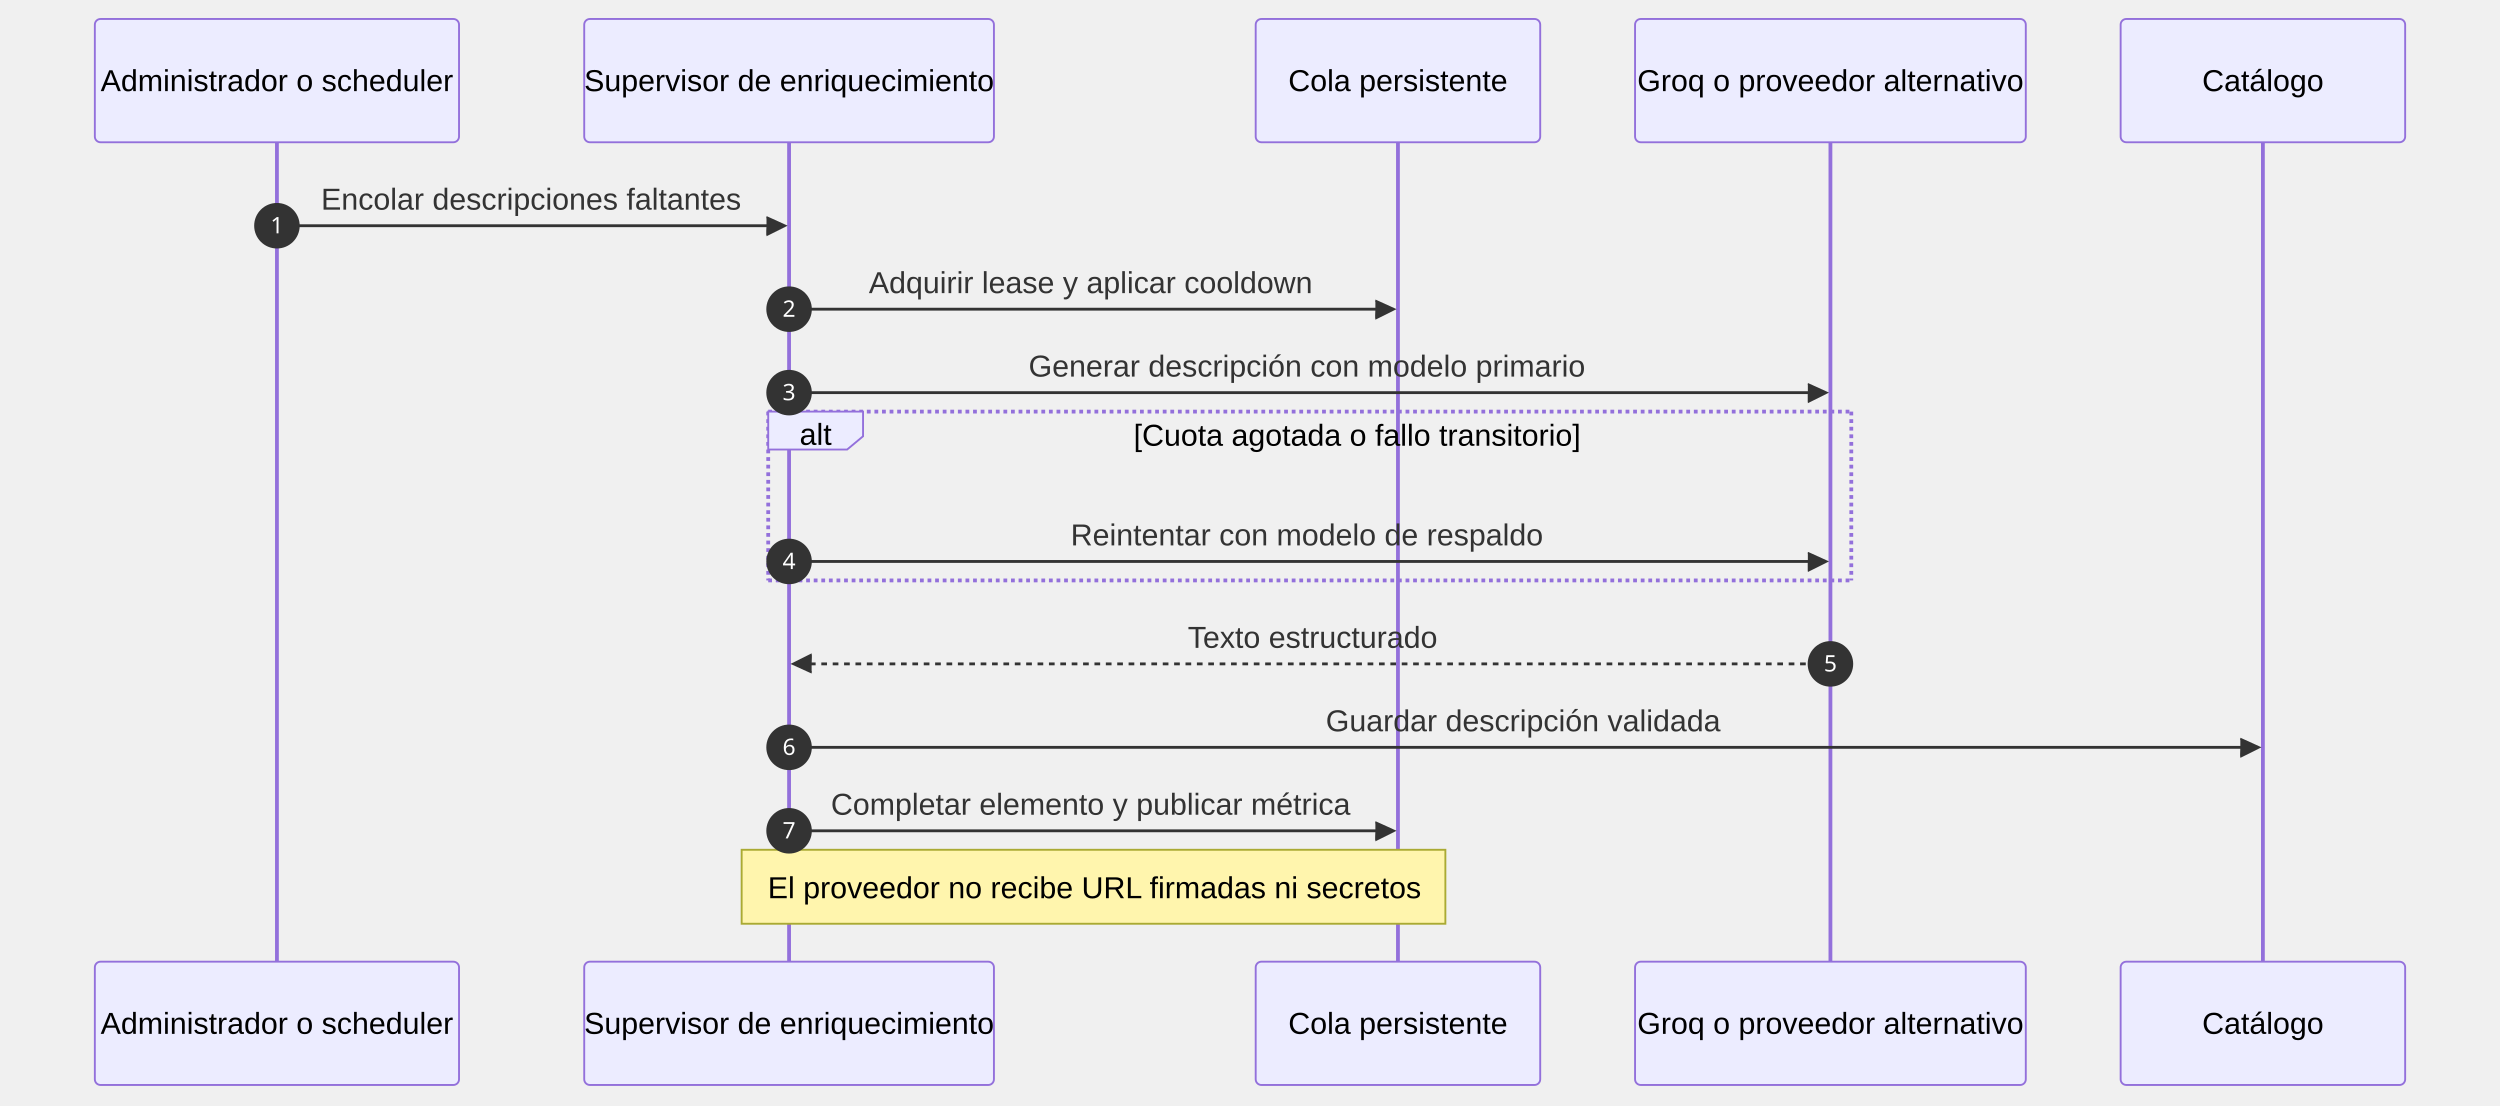
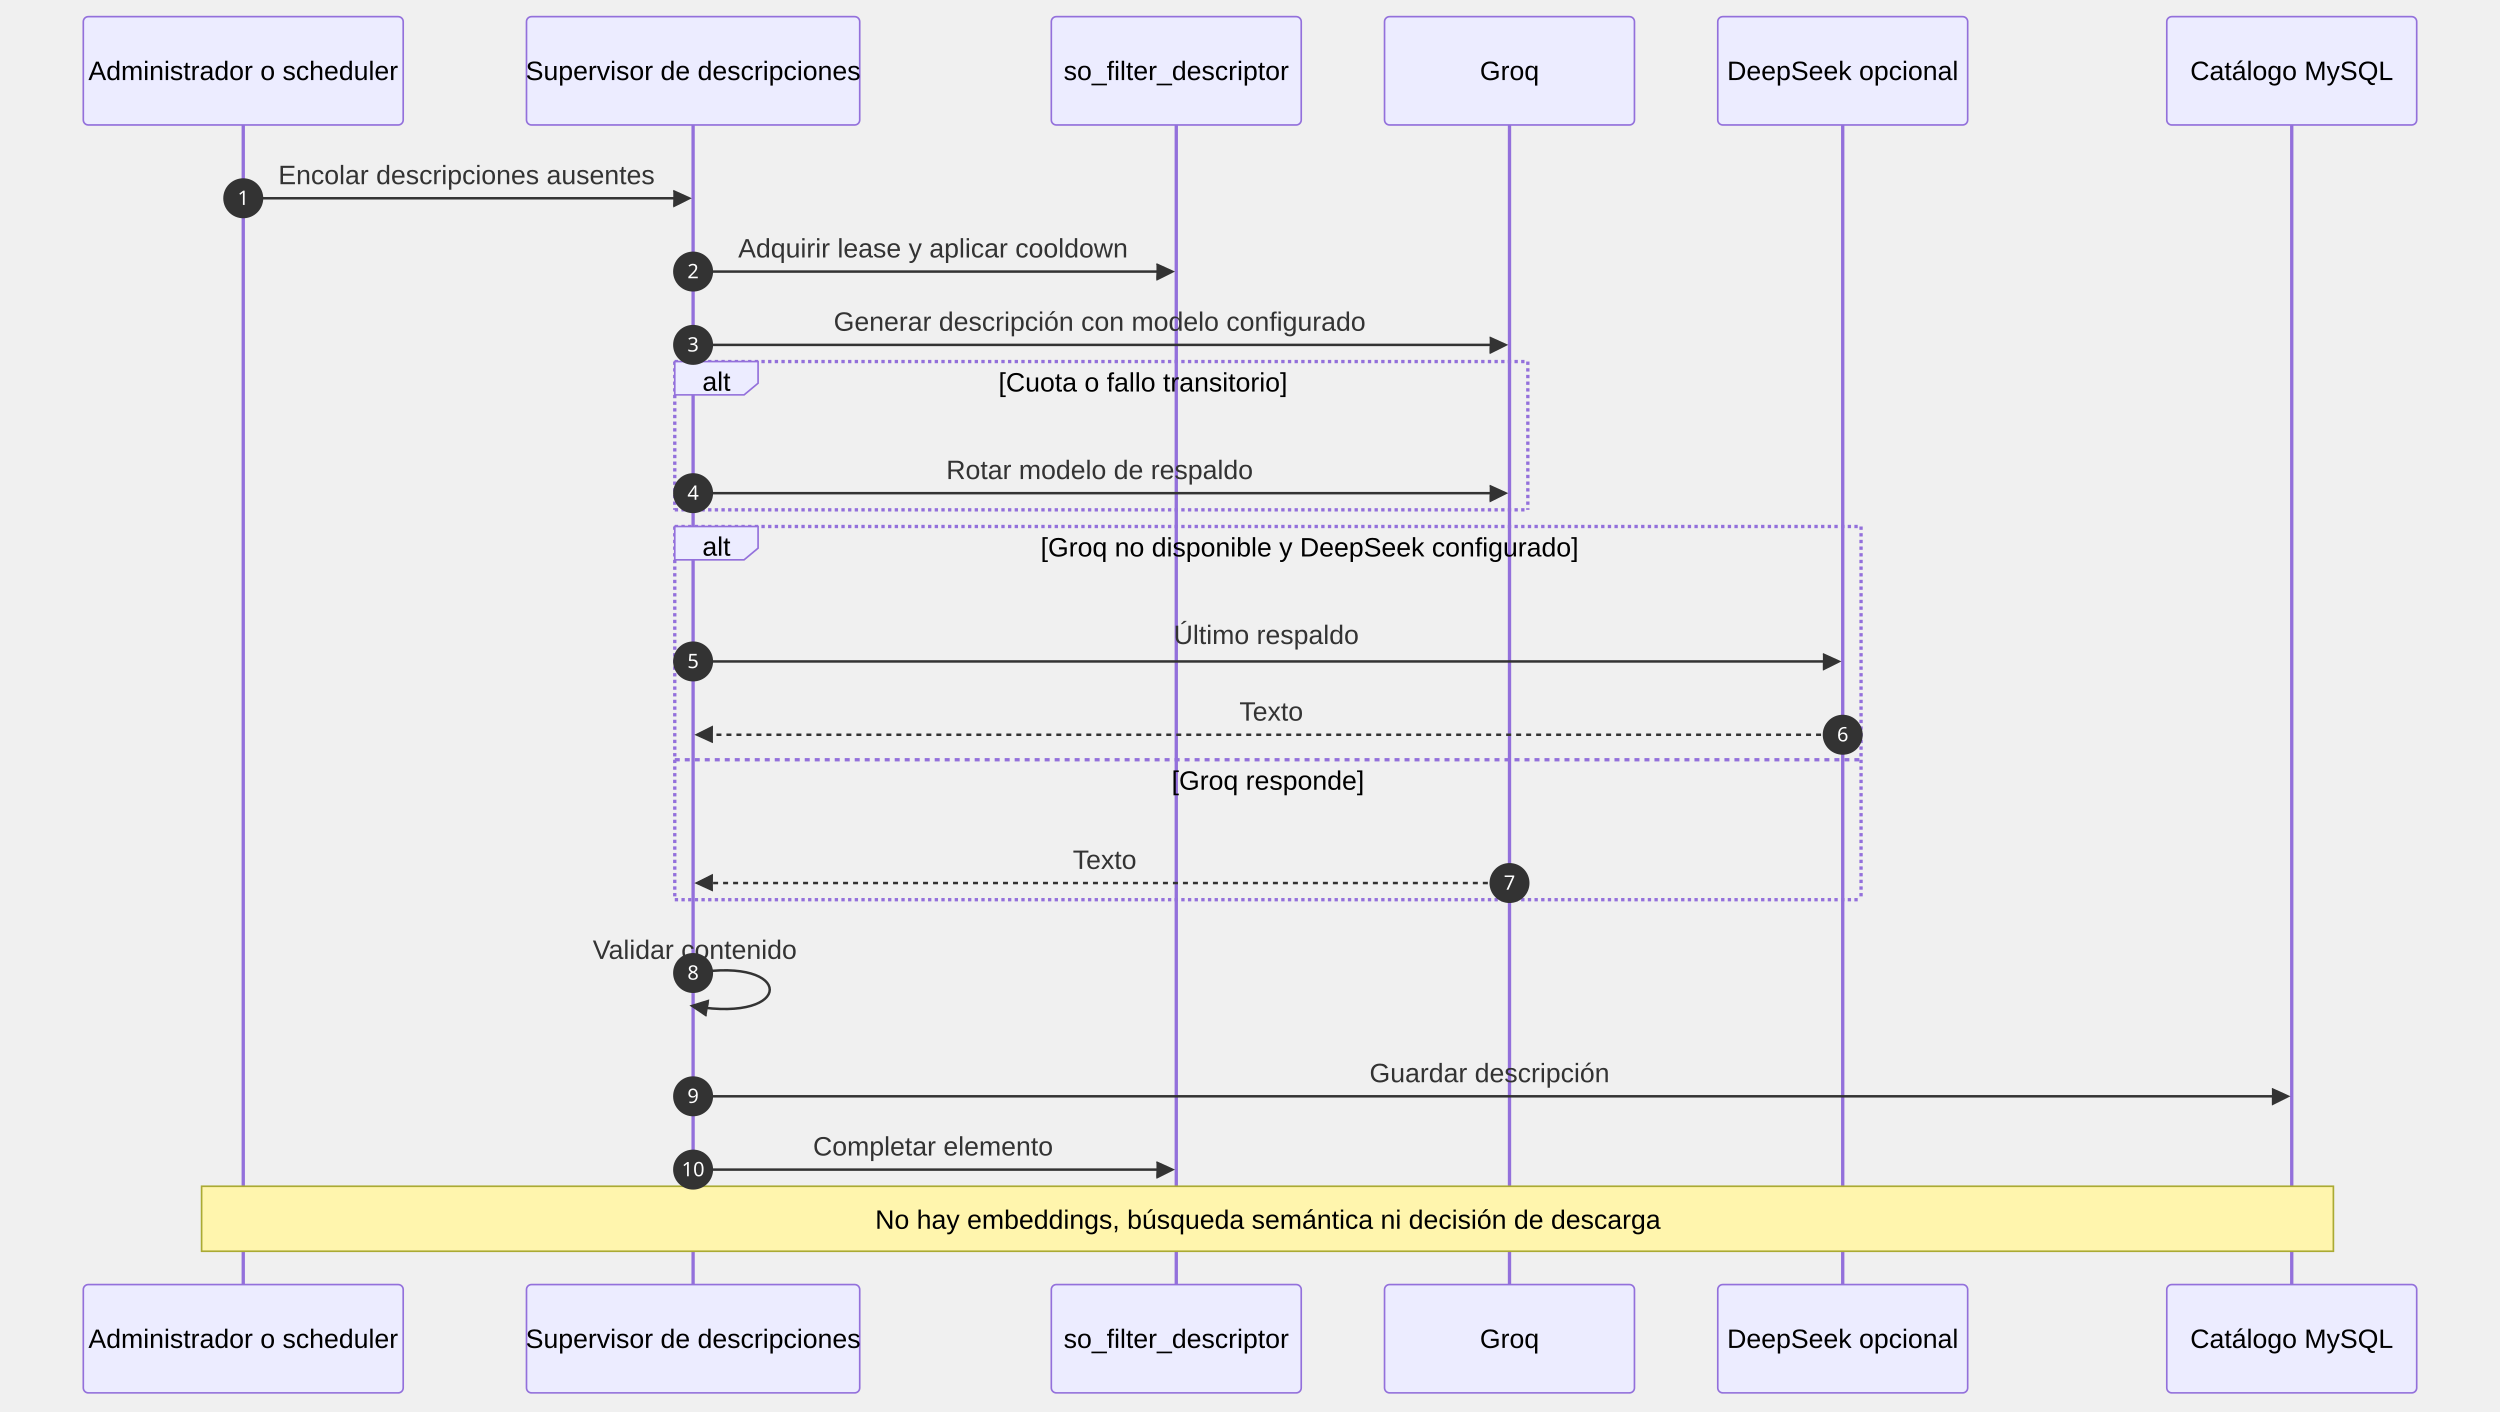
- <svg xmlns="http://www.w3.org/2000/svg" id="my-svg" width="100%" style="max-width: 1318px; background-color: transparent;" viewBox="-50 -10 1318 583" role="graphics-document document" aria-roledescription="sequence">
-   <g>
-     <rect x="1068" y="497" fill="#eaeaea" stroke="#666" width="150" height="65" name="C" rx="3" ry="3" class="actor actor-bottom" />
-     <text x="1143" y="529.5" dominant-baseline="central" alignment-baseline="central" class="actor actor-box" style="text-anchor: middle; font-size: 16px; font-weight: 400;">
-       <tspan x="1143" dy="0">Catálogo</tspan>
-     </text>
-   </g>
-   <g>
-     <rect x="812" y="497" fill="#eaeaea" stroke="#666" width="206" height="65" name="G" rx="3" ry="3" class="actor actor-bottom" />
-     <text x="915" y="529.5" dominant-baseline="central" alignment-baseline="central" class="actor actor-box" style="text-anchor: middle; font-size: 16px; font-weight: 400;">
-       <tspan x="915" dy="0">Groq o proveedor alternativo</tspan>
-     </text>
-   </g>
-   <g>
-     <rect x="612" y="497" fill="#eaeaea" stroke="#666" width="150" height="65" name="Q" rx="3" ry="3" class="actor actor-bottom" />
-     <text x="687" y="529.5" dominant-baseline="central" alignment-baseline="central" class="actor actor-box" style="text-anchor: middle; font-size: 16px; font-weight: 400;">
-       <tspan x="687" dy="0">Cola persistente</tspan>
-     </text>
-   </g>
-   <g>
-     <rect x="258" y="497" fill="#eaeaea" stroke="#666" width="216" height="65" name="S" rx="3" ry="3" class="actor actor-bottom" />
-     <text x="366" y="529.5" dominant-baseline="central" alignment-baseline="central" class="actor actor-box" style="text-anchor: middle; font-size: 16px; font-weight: 400;">
-       <tspan x="366" dy="0">Supervisor de enriquecimiento</tspan>
-     </text>
-   </g>
-   <g>
-     <rect x="0" y="497" fill="#eaeaea" stroke="#666" width="192" height="65" name="A" rx="3" ry="3" class="actor actor-bottom" />
-     <text x="96" y="529.5" dominant-baseline="central" alignment-baseline="central" class="actor actor-box" style="text-anchor: middle; font-size: 16px; font-weight: 400;">
+ <svg xmlns="http://www.w3.org/2000/svg" id="my-svg" width="100%" style="max-width: 1500.5px; background-color: white;" viewBox="-50 -10 1500.5 847" role="graphics-document document" aria-roledescription="sequence">
+   <g>
+     <rect x="1250.5" y="761" fill="#eaeaea" stroke="#666" width="150" height="65" name="C" rx="3" ry="3" class="actor actor-bottom" />
+     <text x="1325.5" y="793.5" dominant-baseline="central" alignment-baseline="central" class="actor actor-box" style="text-anchor: middle; font-size: 16px; font-weight: 400;">
+       <tspan x="1325.5" dy="0">Catálogo MySQL</tspan>
+     </text>
+   </g>
+   <g>
+     <rect x="981" y="761" fill="#eaeaea" stroke="#666" width="150" height="65" name="D" rx="3" ry="3" class="actor actor-bottom" />
+     <text x="1056" y="793.5" dominant-baseline="central" alignment-baseline="central" class="actor actor-box" style="text-anchor: middle; font-size: 16px; font-weight: 400;">
+       <tspan x="1056" dy="0">DeepSeek opcional</tspan>
+     </text>
+   </g>
+   <g>
+     <rect x="781" y="761" fill="#eaeaea" stroke="#666" width="150" height="65" name="G" rx="3" ry="3" class="actor actor-bottom" />
+     <text x="856" y="793.5" dominant-baseline="central" alignment-baseline="central" class="actor actor-box" style="text-anchor: middle; font-size: 16px; font-weight: 400;">
+       <tspan x="856" dy="0">Groq</tspan>
+     </text>
+   </g>
+   <g>
+     <rect x="581" y="761" fill="#eaeaea" stroke="#666" width="150" height="65" name="Q" rx="3" ry="3" class="actor actor-bottom" />
+     <text x="656" y="793.5" dominant-baseline="central" alignment-baseline="central" class="actor actor-box" style="text-anchor: middle; font-size: 16px; font-weight: 400;">
+       <tspan x="656" dy="0">so_filter_descriptor</tspan>
+     </text>
+   </g>
+   <g>
+     <rect x="266" y="761" fill="#eaeaea" stroke="#666" width="200" height="65" name="S" rx="3" ry="3" class="actor actor-bottom" />
+     <text x="366" y="793.5" dominant-baseline="central" alignment-baseline="central" class="actor actor-box" style="text-anchor: middle; font-size: 16px; font-weight: 400;">
+       <tspan x="366" dy="0">Supervisor de descripciones</tspan>
+     </text>
+   </g>
+   <g>
+     <rect x="0" y="761" fill="#eaeaea" stroke="#666" width="192" height="65" name="A" rx="3" ry="3" class="actor actor-bottom" />
+     <text x="96" y="793.5" dominant-baseline="central" alignment-baseline="central" class="actor actor-box" style="text-anchor: middle; font-size: 16px; font-weight: 400;">
      <tspan x="96" dy="0">Administrador o scheduler</tspan>
    </text>
  </g>
  <g>
-     <line id="actor4" x1="1143" y1="65" x2="1143" y2="497" class="actor-line 200" stroke-width="0.5px" stroke="#999" name="C" data-et="life-line" data-id="C" />
-     <g id="root-4" data-et="participant" data-type="participant" data-id="C">
-       <rect x="1068" y="0" fill="#eaeaea" stroke="#666" width="150" height="65" name="C" rx="3" ry="3" class="actor actor-top" />
-       <text x="1143" y="32.5" dominant-baseline="central" alignment-baseline="central" class="actor actor-box" style="text-anchor: middle; font-size: 16px; font-weight: 400;">
-         <tspan x="1143" dy="0">Catálogo</tspan>
-       </text>
-     </g>
-   </g>
-   <g>
-     <line id="actor3" x1="915" y1="65" x2="915" y2="497" class="actor-line 200" stroke-width="0.5px" stroke="#999" name="G" data-et="life-line" data-id="G" />
+     <line id="actor5" x1="1325.5" y1="65" x2="1325.5" y2="761" class="actor-line 200" stroke-width="0.5px" stroke="#999" name="C" data-et="life-line" data-id="C" />
+     <g id="root-5" data-et="participant" data-type="participant" data-id="C">
+       <rect x="1250.5" y="0" fill="#eaeaea" stroke="#666" width="150" height="65" name="C" rx="3" ry="3" class="actor actor-top" />
+       <text x="1325.5" y="32.5" dominant-baseline="central" alignment-baseline="central" class="actor actor-box" style="text-anchor: middle; font-size: 16px; font-weight: 400;">
+         <tspan x="1325.5" dy="0">Catálogo MySQL</tspan>
+       </text>
+     </g>
+   </g>
+   <g>
+     <line id="actor4" x1="1056" y1="65" x2="1056" y2="761" class="actor-line 200" stroke-width="0.5px" stroke="#999" name="D" data-et="life-line" data-id="D" />
+     <g id="root-4" data-et="participant" data-type="participant" data-id="D">
+       <rect x="981" y="0" fill="#eaeaea" stroke="#666" width="150" height="65" name="D" rx="3" ry="3" class="actor actor-top" />
+       <text x="1056" y="32.5" dominant-baseline="central" alignment-baseline="central" class="actor actor-box" style="text-anchor: middle; font-size: 16px; font-weight: 400;">
+         <tspan x="1056" dy="0">DeepSeek opcional</tspan>
+       </text>
+     </g>
+   </g>
+   <g>
+     <line id="actor3" x1="856" y1="65" x2="856" y2="761" class="actor-line 200" stroke-width="0.5px" stroke="#999" name="G" data-et="life-line" data-id="G" />
    <g id="root-3" data-et="participant" data-type="participant" data-id="G">
-       <rect x="812" y="0" fill="#eaeaea" stroke="#666" width="206" height="65" name="G" rx="3" ry="3" class="actor actor-top" />
-       <text x="915" y="32.5" dominant-baseline="central" alignment-baseline="central" class="actor actor-box" style="text-anchor: middle; font-size: 16px; font-weight: 400;">
-         <tspan x="915" dy="0">Groq o proveedor alternativo</tspan>
-       </text>
-     </g>
-   </g>
-   <g>
-     <line id="actor2" x1="687" y1="65" x2="687" y2="497" class="actor-line 200" stroke-width="0.5px" stroke="#999" name="Q" data-et="life-line" data-id="Q" />
+       <rect x="781" y="0" fill="#eaeaea" stroke="#666" width="150" height="65" name="G" rx="3" ry="3" class="actor actor-top" />
+       <text x="856" y="32.5" dominant-baseline="central" alignment-baseline="central" class="actor actor-box" style="text-anchor: middle; font-size: 16px; font-weight: 400;">
+         <tspan x="856" dy="0">Groq</tspan>
+       </text>
+     </g>
+   </g>
+   <g>
+     <line id="actor2" x1="656" y1="65" x2="656" y2="761" class="actor-line 200" stroke-width="0.5px" stroke="#999" name="Q" data-et="life-line" data-id="Q" />
    <g id="root-2" data-et="participant" data-type="participant" data-id="Q">
-       <rect x="612" y="0" fill="#eaeaea" stroke="#666" width="150" height="65" name="Q" rx="3" ry="3" class="actor actor-top" />
-       <text x="687" y="32.5" dominant-baseline="central" alignment-baseline="central" class="actor actor-box" style="text-anchor: middle; font-size: 16px; font-weight: 400;">
-         <tspan x="687" dy="0">Cola persistente</tspan>
-       </text>
-     </g>
-   </g>
-   <g>
-     <line id="actor1" x1="366" y1="65" x2="366" y2="497" class="actor-line 200" stroke-width="0.5px" stroke="#999" name="S" data-et="life-line" data-id="S" />
+       <rect x="581" y="0" fill="#eaeaea" stroke="#666" width="150" height="65" name="Q" rx="3" ry="3" class="actor actor-top" />
+       <text x="656" y="32.5" dominant-baseline="central" alignment-baseline="central" class="actor actor-box" style="text-anchor: middle; font-size: 16px; font-weight: 400;">
+         <tspan x="656" dy="0">so_filter_descriptor</tspan>
+       </text>
+     </g>
+   </g>
+   <g>
+     <line id="actor1" x1="366" y1="65" x2="366" y2="761" class="actor-line 200" stroke-width="0.5px" stroke="#999" name="S" data-et="life-line" data-id="S" />
    <g id="root-1" data-et="participant" data-type="participant" data-id="S">
-       <rect x="258" y="0" fill="#eaeaea" stroke="#666" width="216" height="65" name="S" rx="3" ry="3" class="actor actor-top" />
+       <rect x="266" y="0" fill="#eaeaea" stroke="#666" width="200" height="65" name="S" rx="3" ry="3" class="actor actor-top" />
      <text x="366" y="32.5" dominant-baseline="central" alignment-baseline="central" class="actor actor-box" style="text-anchor: middle; font-size: 16px; font-weight: 400;">
-         <tspan x="366" dy="0">Supervisor de enriquecimiento</tspan>
-       </text>
-     </g>
-   </g>
-   <g>
-     <line id="actor0" x1="96" y1="65" x2="96" y2="497" class="actor-line 200" stroke-width="0.5px" stroke="#999" name="A" data-et="life-line" data-id="A" />
+         <tspan x="366" dy="0">Supervisor de descripciones</tspan>
+       </text>
+     </g>
+   </g>
+   <g>
+     <line id="actor0" x1="96" y1="65" x2="96" y2="761" class="actor-line 200" stroke-width="0.5px" stroke="#999" name="A" data-et="life-line" data-id="A" />
    <g id="root-0" data-et="participant" data-type="participant" data-id="A">
      <rect x="0" y="0" fill="#eaeaea" stroke="#666" width="192" height="65" name="A" rx="3" ry="3" class="actor actor-top" />
      <text x="96" y="32.5" dominant-baseline="central" alignment-baseline="central" class="actor actor-box" style="text-anchor: middle; font-size: 16px; font-weight: 400;">
        <tspan x="96" dy="0">Administrador o scheduler</tspan>
      </text>
    </g>
  </g>
  <style>#my-svg{font-family:"trebuchet ms",verdana,arial,sans-serif;font-size:16px;fill:#333;}@keyframes edge-animation-frame{from{stroke-dashoffset:0;}}@keyframes dash{to{stroke-dashoffset:0;}}#my-svg .edge-animation-slow{stroke-dasharray:9,5!important;stroke-dashoffset:900;animation:dash 50s linear infinite;stroke-linecap:round;}#my-svg .edge-animation-fast{stroke-dasharray:9,5!important;stroke-dashoffset:900;animation:dash 20s linear infinite;stroke-linecap:round;}#my-svg .error-icon{fill:#552222;}#my-svg .error-text{fill:#552222;stroke:#552222;}#my-svg .edge-thickness-normal{stroke-width:1px;}#my-svg .edge-thickness-thick{stroke-width:3.5px;}#my-svg .edge-pattern-solid{stroke-dasharray:0;}#my-svg .edge-thickness-invisible{stroke-width:0;fill:none;}#my-svg .edge-pattern-dashed{stroke-dasharray:3;}#my-svg .edge-pattern-dotted{stroke-dasharray:2;}#my-svg .marker{fill:#333333;stroke:#333333;}#my-svg .marker.cross{stroke:#333333;}#my-svg svg{font-family:"trebuchet ms",verdana,arial,sans-serif;font-size:16px;}#my-svg p{margin:0;}#my-svg .actor{stroke:#9370DB;fill:#ECECFF;stroke-width:1;}#my-svg rect.actor.outer-path[data-look="neo"]{filter:drop-shadow(1px 2px 2px rgba(185, 185, 185, 1));}#my-svg rect.note[data-look="neo"]{stroke:#aaaa33;fill:#fff5ad;filter:drop-shadow(1px 2px 2px rgba(185, 185, 185, 1));}#my-svg text.actor&gt;tspan{fill:black;stroke:none;}#my-svg .actor-line{stroke:#9370DB;}#my-svg .innerArc{stroke-width:1.5;stroke-dasharray:none;}#my-svg .messageLine0{stroke-width:1.5;stroke-dasharray:none;stroke:#333;}#my-svg .messageLine1{stroke-width:1.5;stroke-dasharray:2,2;stroke:#333;}#my-svg [id$="-arrowhead"] path{fill:#333;stroke:#333;}#my-svg .sequenceNumber{fill:white;}#my-svg [id$="-sequencenumber"]{fill:#333;}#my-svg [id$="-crosshead"] path{fill:#333;stroke:#333;}#my-svg .messageText{fill:#333;stroke:none;}#my-svg .labelBox{stroke:#9370DB;fill:#ECECFF;filter:none;}#my-svg .labelText,#my-svg .labelText&gt;tspan{fill:black;stroke:none;}#my-svg .loopText,#my-svg .loopText&gt;tspan{fill:black;stroke:none;}#my-svg .sectionTitle,#my-svg .sectionTitle&gt;tspan{fill:black;stroke:none;}#my-svg .loopLine{stroke-width:2px;stroke-dasharray:2,2;stroke:#9370DB;fill:#9370DB;}#my-svg .note{stroke:#aaaa33;fill:#fff5ad;}#my-svg .noteText,#my-svg .noteText&gt;tspan{fill:black;stroke:none;font-weight:normal;}#my-svg .activation0{fill:#f4f4f4;stroke:#666;}#my-svg .activation1{fill:#f4f4f4;stroke:#666;}#my-svg .activation2{fill:#f4f4f4;stroke:#666;}#my-svg .actorPopupMenu{position:absolute;}#my-svg .actorPopupMenuPanel{position:absolute;fill:#ECECFF;box-shadow:0px 8px 16px 0px rgba(0,0,0,0.2);filter:drop-shadow(3px 5px 2px rgb(0 0 0 / 0.4));}#my-svg .actor-man circle,#my-svg line{fill:#ECECFF;stroke-width:2px;}#my-svg g rect.rect{filter:drop-shadow(1px 2px 2px rgba(185, 185, 185, 1));stroke:#9370DB;}#my-svg .node .neo-node{stroke:#9370DB;}#my-svg [data-look="neo"].node rect,#my-svg [data-look="neo"].cluster rect,#my-svg [data-look="neo"].node polygon{stroke:#9370DB;filter:drop-shadow(1px 2px 2px rgba(185, 185, 185, 1));}#my-svg [data-look="neo"].swimlane.cluster rect{filter:none;}#my-svg [data-look="neo"].node path{stroke:#9370DB;stroke-width:1px;}#my-svg [data-look="neo"].node .outer-path{filter:drop-shadow(1px 2px 2px rgba(185, 185, 185, 1));}#my-svg [data-look="neo"].node .neo-line path{stroke:#9370DB;filter:none;}#my-svg [data-look="neo"].node circle{stroke:#9370DB;filter:drop-shadow(1px 2px 2px rgba(185, 185, 185, 1));}#my-svg [data-look="neo"].node circle .state-start{fill:#000000;}#my-svg [data-look="neo"].icon-shape .icon{fill:#9370DB;filter:drop-shadow(1px 2px 2px rgba(185, 185, 185, 1));}#my-svg [data-look="neo"].icon-shape .icon-neo path{stroke:#9370DB;filter:drop-shadow(1px 2px 2px rgba(185, 185, 185, 1));}#my-svg :root{--mermaid-font-family:"trebuchet ms",verdana,arial,sans-serif;}</style>
  <g />
  <defs>
    <symbol id="my-svg-computer" width="24" height="24">
      <path transform="scale(.5)" d="M2 2v13h20v-13h-20zm18 11h-16v-9h16v9zm-10.228 6l.466-1h3.524l.467 1h-4.457zm14.228 3h-24l2-6h2.104l-1.33 4h18.45l-1.297-4h2.073l2 6zm-5-10h-14v-7h14v7z" />
    </symbol>
  </defs>
  <defs>
    <symbol id="my-svg-database" fill-rule="evenodd" clip-rule="evenodd">
      <path transform="scale(.5)" d="M12.258.001l.256.004.255.005.253.008.251.01.249.012.247.015.246.016.242.019.241.02.239.023.236.024.233.027.231.028.229.031.225.032.223.034.22.036.217.038.214.04.211.041.208.043.205.045.201.046.198.048.194.05.191.051.187.053.183.054.18.056.175.057.172.059.168.06.163.061.16.063.155.064.15.066.074.033.073.033.071.034.07.034.069.035.068.035.067.035.066.035.064.036.064.036.062.036.06.036.06.037.058.037.058.037.055.038.055.038.053.038.052.038.051.039.05.039.048.039.047.039.045.04.044.04.043.04.041.04.04.041.039.041.037.041.036.041.034.041.033.042.032.042.03.042.029.042.027.042.026.043.024.043.023.043.021.043.02.043.018.044.017.043.015.044.013.044.012.044.011.045.009.044.007.045.006.045.004.045.002.045.001.045v17l-.001.045-.002.045-.004.045-.006.045-.007.045-.009.044-.011.045-.012.044-.013.044-.015.044-.017.043-.018.044-.02.043-.021.043-.023.043-.024.043-.026.043-.027.042-.029.042-.03.042-.032.042-.033.042-.034.041-.036.041-.037.041-.039.041-.04.041-.041.04-.043.04-.044.04-.045.04-.047.039-.048.039-.05.039-.051.039-.052.038-.053.038-.055.038-.055.038-.058.037-.058.037-.06.037-.06.036-.062.036-.064.036-.064.036-.066.035-.067.035-.068.035-.069.035-.07.034-.071.034-.073.033-.074.033-.15.066-.155.064-.16.063-.163.061-.168.06-.172.059-.175.057-.18.056-.183.054-.187.053-.191.051-.194.05-.198.048-.201.046-.205.045-.208.043-.211.041-.214.04-.217.038-.22.036-.223.034-.225.032-.229.031-.231.028-.233.027-.236.024-.239.023-.241.02-.242.019-.246.016-.247.015-.249.012-.251.01-.253.008-.255.005-.256.004-.258.001-.258-.001-.256-.004-.255-.005-.253-.008-.251-.01-.249-.012-.247-.015-.245-.016-.243-.019-.241-.02-.238-.023-.236-.024-.234-.027-.231-.028-.228-.031-.226-.032-.223-.034-.22-.036-.217-.038-.214-.04-.211-.041-.208-.043-.204-.045-.201-.046-.198-.048-.195-.05-.19-.051-.187-.053-.184-.054-.179-.056-.176-.057-.172-.059-.167-.06-.164-.061-.159-.063-.155-.064-.151-.066-.074-.033-.072-.033-.072-.034-.07-.034-.069-.035-.068-.035-.067-.035-.066-.035-.064-.036-.063-.036-.062-.036-.061-.036-.06-.037-.058-.037-.057-.037-.056-.038-.055-.038-.053-.038-.052-.038-.051-.039-.049-.039-.049-.039-.046-.039-.046-.04-.044-.04-.043-.04-.041-.04-.04-.041-.039-.041-.037-.041-.036-.041-.034-.041-.033-.042-.032-.042-.03-.042-.029-.042-.027-.042-.026-.043-.024-.043-.023-.043-.021-.043-.02-.043-.018-.044-.017-.043-.015-.044-.013-.044-.012-.044-.011-.045-.009-.044-.007-.045-.006-.045-.004-.045-.002-.045-.001-.045v-17l.001-.045.002-.045.004-.045.006-.045.007-.045.009-.044.011-.045.012-.044.013-.044.015-.044.017-.043.018-.044.02-.043.021-.043.023-.043.024-.043.026-.043.027-.042.029-.042.03-.042.032-.042.033-.042.034-.041.036-.041.037-.041.039-.041.04-.041.041-.04.043-.04.044-.04.046-.04.046-.039.049-.039.049-.039.051-.039.052-.038.053-.038.055-.038.056-.038.057-.037.058-.037.06-.037.061-.036.062-.036.063-.036.064-.036.066-.035.067-.035.068-.035.069-.035.07-.034.072-.034.072-.033.074-.033.151-.066.155-.064.159-.063.164-.061.167-.06.172-.059.176-.057.179-.056.184-.054.187-.053.19-.051.195-.05.198-.048.201-.046.204-.045.208-.043.211-.041.214-.04.217-.038.22-.036.223-.034.226-.032.228-.031.231-.028.234-.027.236-.024.238-.023.241-.02.243-.019.245-.016.247-.015.249-.012.251-.01.253-.008.255-.005.256-.004.258-.001.258.001zm-9.258 20.499v.01l.001.021.003.021.004.022.005.021.006.022.007.022.009.023.01.022.011.023.012.023.013.023.015.023.016.024.017.023.018.024.019.024.021.024.022.025.023.024.024.025.052.049.056.05.061.051.066.051.07.051.075.051.079.052.084.052.088.052.092.052.097.052.102.051.105.052.11.052.114.051.119.051.123.051.127.05.131.05.135.05.139.048.144.049.147.047.152.047.155.047.16.045.163.045.167.043.171.043.176.041.178.041.183.039.187.039.19.037.194.035.197.035.202.033.204.031.209.03.212.029.216.027.219.025.222.024.226.021.23.02.233.018.236.016.24.015.243.012.246.01.249.008.253.005.256.004.259.001.26-.001.257-.004.254-.005.25-.008.247-.011.244-.012.241-.014.237-.016.233-.018.231-.021.226-.021.224-.024.22-.026.216-.027.212-.028.21-.031.205-.031.202-.034.198-.034.194-.036.191-.037.187-.039.183-.04.179-.04.175-.042.172-.043.168-.044.163-.045.16-.046.155-.046.152-.047.148-.048.143-.049.139-.049.136-.05.131-.05.126-.05.123-.051.118-.052.114-.051.11-.052.106-.052.101-.052.096-.052.092-.052.088-.053.083-.051.079-.052.074-.052.07-.051.065-.051.06-.051.056-.05.051-.05.023-.024.023-.025.021-.024.02-.024.019-.024.018-.024.017-.024.015-.023.014-.024.013-.023.012-.023.01-.023.01-.022.008-.022.006-.022.006-.022.004-.022.004-.021.001-.021.001-.021v-4.127l-.077.055-.08.053-.083.054-.085.053-.087.052-.09.052-.093.051-.095.05-.097.05-.1.049-.102.049-.105.048-.106.047-.109.047-.111.046-.114.045-.115.045-.118.044-.12.043-.122.042-.124.042-.126.041-.128.04-.13.04-.132.038-.134.038-.135.037-.138.037-.139.035-.142.035-.143.034-.144.033-.147.032-.148.031-.15.03-.151.03-.153.029-.154.027-.156.027-.158.026-.159.025-.161.024-.162.023-.163.022-.165.021-.166.02-.167.019-.169.018-.169.017-.171.016-.173.015-.173.014-.175.013-.175.012-.177.011-.178.01-.179.008-.179.008-.181.006-.182.005-.182.004-.184.003-.184.002h-.37l-.184-.002-.184-.003-.182-.004-.182-.005-.181-.006-.179-.008-.179-.008-.178-.01-.176-.011-.176-.012-.175-.013-.173-.014-.172-.015-.171-.016-.17-.017-.169-.018-.167-.019-.166-.02-.165-.021-.163-.022-.162-.023-.161-.024-.159-.025-.157-.026-.156-.027-.155-.027-.153-.029-.151-.03-.15-.03-.148-.031-.146-.032-.145-.033-.143-.034-.141-.035-.14-.035-.137-.037-.136-.037-.134-.038-.132-.038-.13-.04-.128-.04-.126-.041-.124-.042-.122-.042-.12-.044-.117-.043-.116-.045-.113-.045-.112-.046-.109-.047-.106-.047-.105-.048-.102-.049-.1-.049-.097-.05-.095-.05-.093-.052-.09-.051-.087-.052-.085-.053-.083-.054-.08-.054-.077-.054v4.127zm0-5.654v.011l.001.021.003.021.004.021.005.022.006.022.007.022.009.022.01.022.011.023.012.023.013.023.015.024.016.023.017.024.018.024.019.024.021.024.022.024.023.025.024.024.052.05.056.05.061.05.066.051.07.051.075.052.079.051.084.052.088.052.092.052.097.052.102.052.105.052.11.051.114.051.119.052.123.05.127.051.131.05.135.049.139.049.144.048.147.048.152.047.155.046.16.045.163.045.167.044.171.042.176.042.178.04.183.04.187.038.19.037.194.036.197.034.202.033.204.032.209.03.212.028.216.027.219.025.222.024.226.022.23.02.233.018.236.016.24.014.243.012.246.01.249.008.253.006.256.003.259.001.26-.001.257-.003.254-.006.25-.008.247-.01.244-.012.241-.015.237-.016.233-.018.231-.02.226-.022.224-.024.22-.025.216-.027.212-.029.21-.03.205-.032.202-.033.198-.035.194-.036.191-.037.187-.039.183-.039.179-.041.175-.042.172-.043.168-.044.163-.045.16-.045.155-.047.152-.047.148-.048.143-.048.139-.05.136-.049.131-.05.126-.051.123-.051.118-.051.114-.052.11-.052.106-.052.101-.052.096-.052.092-.052.088-.052.083-.052.079-.052.074-.051.07-.052.065-.051.06-.05.056-.051.051-.049.023-.025.023-.024.021-.025.02-.024.019-.024.018-.024.017-.024.015-.023.014-.023.013-.024.012-.022.01-.023.01-.023.008-.022.006-.022.006-.022.004-.021.004-.022.001-.021.001-.021v-4.139l-.077.054-.08.054-.083.054-.085.052-.087.053-.09.051-.093.051-.095.051-.097.05-.1.049-.102.049-.105.048-.106.047-.109.047-.111.046-.114.045-.115.044-.118.044-.12.044-.122.042-.124.042-.126.041-.128.04-.13.039-.132.039-.134.038-.135.037-.138.036-.139.036-.142.035-.143.033-.144.033-.147.033-.148.031-.15.03-.151.03-.153.028-.154.028-.156.027-.158.026-.159.025-.161.024-.162.023-.163.022-.165.021-.166.02-.167.019-.169.018-.169.017-.171.016-.173.015-.173.014-.175.013-.175.012-.177.011-.178.009-.179.009-.179.007-.181.007-.182.005-.182.004-.184.003-.184.002h-.37l-.184-.002-.184-.003-.182-.004-.182-.005-.181-.007-.179-.007-.179-.009-.178-.009-.176-.011-.176-.012-.175-.013-.173-.014-.172-.015-.171-.016-.17-.017-.169-.018-.167-.019-.166-.02-.165-.021-.163-.022-.162-.023-.161-.024-.159-.025-.157-.026-.156-.027-.155-.028-.153-.028-.151-.03-.15-.03-.148-.031-.146-.033-.145-.033-.143-.033-.141-.035-.14-.036-.137-.036-.136-.037-.134-.038-.132-.039-.13-.039-.128-.04-.126-.041-.124-.042-.122-.043-.12-.043-.117-.044-.116-.044-.113-.046-.112-.046-.109-.046-.106-.047-.105-.048-.102-.049-.1-.049-.097-.05-.095-.051-.093-.051-.09-.051-.087-.053-.085-.052-.083-.054-.08-.054-.077-.054v4.139zm0-5.666v.011l.001.02.003.022.004.021.005.022.006.021.007.022.009.023.01.022.011.023.012.023.013.023.015.023.016.024.017.024.018.023.019.024.021.025.022.024.023.024.024.025.052.05.056.05.061.05.066.051.07.051.075.052.079.051.084.052.088.052.092.052.097.052.102.052.105.051.11.052.114.051.119.051.123.051.127.05.131.05.135.05.139.049.144.048.147.048.152.047.155.046.16.045.163.045.167.043.171.043.176.042.178.04.183.04.187.038.19.037.194.036.197.034.202.033.204.032.209.03.212.028.216.027.219.025.222.024.226.021.23.02.233.018.236.017.24.014.243.012.246.01.249.008.253.006.256.003.259.001.26-.001.257-.003.254-.006.25-.008.247-.01.244-.013.241-.014.237-.016.233-.018.231-.02.226-.022.224-.024.22-.025.216-.027.212-.029.21-.03.205-.032.202-.033.198-.035.194-.036.191-.037.187-.039.183-.039.179-.041.175-.042.172-.043.168-.044.163-.045.16-.045.155-.047.152-.047.148-.048.143-.049.139-.049.136-.049.131-.051.126-.05.123-.051.118-.052.114-.051.11-.052.106-.052.101-.052.096-.052.092-.052.088-.052.083-.052.079-.052.074-.052.07-.051.065-.051.06-.051.056-.05.051-.049.023-.025.023-.025.021-.024.02-.024.019-.024.018-.024.017-.024.015-.023.014-.024.013-.023.012-.023.01-.022.01-.023.008-.022.006-.022.006-.022.004-.022.004-.021.001-.021.001-.021v-4.153l-.077.054-.08.054-.083.053-.085.053-.087.053-.09.051-.093.051-.095.051-.097.05-.1.049-.102.048-.105.048-.106.048-.109.046-.111.046-.114.046-.115.044-.118.044-.12.043-.122.043-.124.042-.126.041-.128.04-.13.039-.132.039-.134.038-.135.037-.138.036-.139.036-.142.034-.143.034-.144.033-.147.032-.148.032-.15.03-.151.03-.153.028-.154.028-.156.027-.158.026-.159.024-.161.024-.162.023-.163.023-.165.021-.166.02-.167.019-.169.018-.169.017-.171.016-.173.015-.173.014-.175.013-.175.012-.177.01-.178.01-.179.009-.179.007-.181.006-.182.006-.182.004-.184.003-.184.001-.185.001-.185-.001-.184-.001-.184-.003-.182-.004-.182-.006-.181-.006-.179-.007-.179-.009-.178-.01-.176-.01-.176-.012-.175-.013-.173-.014-.172-.015-.171-.016-.17-.017-.169-.018-.167-.019-.166-.02-.165-.021-.163-.023-.162-.023-.161-.024-.159-.024-.157-.026-.156-.027-.155-.028-.153-.028-.151-.03-.15-.03-.148-.032-.146-.032-.145-.033-.143-.034-.141-.034-.14-.036-.137-.036-.136-.037-.134-.038-.132-.039-.13-.039-.128-.041-.126-.041-.124-.041-.122-.043-.12-.043-.117-.044-.116-.044-.113-.046-.112-.046-.109-.046-.106-.048-.105-.048-.102-.048-.1-.05-.097-.049-.095-.051-.093-.051-.09-.052-.087-.052-.085-.053-.083-.053-.08-.054-.077-.054v4.153zm8.74-8.179l-.257.004-.254.005-.25.008-.247.011-.244.012-.241.014-.237.016-.233.018-.231.021-.226.022-.224.023-.22.026-.216.027-.212.028-.21.031-.205.032-.202.033-.198.034-.194.036-.191.038-.187.038-.183.04-.179.041-.175.042-.172.043-.168.043-.163.045-.16.046-.155.046-.152.048-.148.048-.143.048-.139.049-.136.05-.131.05-.126.051-.123.051-.118.051-.114.052-.11.052-.106.052-.101.052-.096.052-.092.052-.088.052-.083.052-.079.052-.074.051-.07.052-.065.051-.06.05-.056.05-.051.05-.023.025-.023.024-.021.024-.02.025-.019.024-.018.024-.017.023-.015.024-.014.023-.013.023-.012.023-.01.023-.01.022-.008.022-.006.023-.006.021-.004.022-.004.021-.001.021-.001.021.001.021.001.021.004.021.004.022.006.021.006.023.008.022.01.022.01.023.012.023.013.023.014.023.015.024.017.023.018.024.019.024.02.025.021.024.023.024.023.025.051.05.056.05.06.05.065.051.07.052.074.051.079.052.083.052.088.052.092.052.096.052.101.052.106.052.11.052.114.052.118.051.123.051.126.051.131.05.136.05.139.049.143.048.148.048.152.048.155.046.16.046.163.045.168.043.172.043.175.042.179.041.183.04.187.038.191.038.194.036.198.034.202.033.205.032.21.031.212.028.216.027.22.026.224.023.226.022.231.021.233.018.237.016.241.014.244.012.247.011.25.008.254.005.257.004.26.001.26-.001.257-.004.254-.005.25-.008.247-.011.244-.012.241-.014.237-.016.233-.018.231-.021.226-.022.224-.023.22-.026.216-.027.212-.028.21-.031.205-.032.202-.033.198-.034.194-.036.191-.038.187-.038.183-.04.179-.041.175-.042.172-.043.168-.043.163-.045.16-.046.155-.046.152-.048.148-.048.143-.048.139-.049.136-.05.131-.05.126-.051.123-.051.118-.051.114-.052.11-.052.106-.052.101-.052.096-.052.092-.052.088-.052.083-.052.079-.052.074-.051.07-.052.065-.051.06-.05.056-.05.051-.05.023-.025.023-.024.021-.024.02-.025.019-.024.018-.024.017-.023.015-.024.014-.023.013-.023.012-.023.01-.023.01-.022.008-.022.006-.023.006-.021.004-.022.004-.021.001-.021.001-.021-.001-.021-.001-.021-.004-.021-.004-.022-.006-.021-.006-.023-.008-.022-.01-.022-.01-.023-.012-.023-.013-.023-.014-.023-.015-.024-.017-.023-.018-.024-.019-.024-.02-.025-.021-.024-.023-.024-.023-.025-.051-.05-.056-.05-.06-.05-.065-.051-.07-.052-.074-.051-.079-.052-.083-.052-.088-.052-.092-.052-.096-.052-.101-.052-.106-.052-.11-.052-.114-.052-.118-.051-.123-.051-.126-.051-.131-.05-.136-.05-.139-.049-.143-.048-.148-.048-.152-.048-.155-.046-.16-.046-.163-.045-.168-.043-.172-.043-.175-.042-.179-.041-.183-.04-.187-.038-.191-.038-.194-.036-.198-.034-.202-.033-.205-.032-.21-.031-.212-.028-.216-.027-.22-.026-.224-.023-.226-.022-.231-.021-.233-.018-.237-.016-.241-.014-.244-.012-.247-.011-.25-.008-.254-.005-.257-.004-.26-.001-.26.001z" />
    </symbol>
  </defs>
  <defs>
    <symbol id="my-svg-clock" width="24" height="24">
      <path transform="scale(.5)" d="M12 2c5.514 0 10 4.486 10 10s-4.486 10-10 10-10-4.486-10-10 4.486-10 10-10zm0-2c-6.627 0-12 5.373-12 12s5.373 12 12 12 12-5.373 12-12-5.373-12-12-12zm5.848 12.459c.202.038.202.333.001.372-1.907.361-6.045 1.111-6.547 1.111-.719 0-1.301-.582-1.301-1.301 0-.512.77-5.447 1.125-7.445.034-.192.312-.181.343.014l.985 6.238 5.394 1.011z" />
    </symbol>
  </defs>
  <defs>
    <marker id="my-svg-arrowhead" refX="7.9" refY="5" markerUnits="userSpaceOnUse" markerWidth="12" markerHeight="12" orient="auto-start-reverse">
      <path d="M -1 0 L 10 5 L 0 10 z" />
    </marker>
  </defs>
  <defs>
    <marker id="my-svg-crosshead" markerWidth="15" markerHeight="8" orient="auto" refX="4" refY="4.5">
      <path fill="none" stroke="#000000" stroke-width="1pt" d="M 1,2 L 6,7 M 6,2 L 1,7" style="stroke-dasharray: 0, 0;" />
    </marker>
  </defs>
  <defs>
    <marker id="my-svg-filled-head" refX="15.5" refY="7" markerWidth="20" markerHeight="28" orient="auto">
      <path d="M 18,7 L9,13 L14,7 L9,1 Z" />
    </marker>
  </defs>
  <defs>
    <marker id="my-svg-sequencenumber" refX="15" refY="15" markerWidth="60" markerHeight="40" orient="auto">
      <circle cx="15" cy="15" r="6" />
    </marker>
  </defs>
  <defs>
    <marker id="my-svg-solidTopArrowHead" refX="7.9" refY="7.25" markerUnits="userSpaceOnUse" markerWidth="12" markerHeight="12" orient="auto-start-reverse">
      <path d="M 0 0 L 10 8 L 0 8 z" />
    </marker>
  </defs>
  <defs>
    <marker id="my-svg-solidBottomArrowHead" refX="7.9" refY="0.75" markerUnits="userSpaceOnUse" markerWidth="12" markerHeight="12" orient="auto-start-reverse">
      <path d="M 0 0 L 10 0 L 0 8 z" />
    </marker>
  </defs>
  <defs>
    <marker id="my-svg-stickTopArrowHead" refX="7.5" refY="7" markerUnits="userSpaceOnUse" markerWidth="12" markerHeight="12" orient="auto-start-reverse">
      <path d="M 0 0 L 7 7" stroke="black" stroke-width="1.5" fill="none" />
    </marker>
  </defs>
  <defs>
    <marker id="my-svg-stickBottomArrowHead" refX="7.5" refY="0" markerUnits="userSpaceOnUse" markerWidth="12" markerHeight="12" orient="auto-start-reverse">
      <path d="M 0 7 L 7 0" stroke="black" stroke-width="1.5" fill="none" />
    </marker>
  </defs>
  <g data-et="control-structure" data-id="i6">
-     <line x1="355" y1="207" x2="926" y2="207" class="loopLine" />
-     <line x1="926" y1="207" x2="926" y2="296" class="loopLine" />
-     <line x1="355" y1="296" x2="926" y2="296" class="loopLine" />
+     <line x1="355" y1="207" x2="867" y2="207" class="loopLine" />
+     <line x1="867" y1="207" x2="867" y2="296" class="loopLine" />
+     <line x1="355" y1="296" x2="867" y2="296" class="loopLine" />
    <line x1="355" y1="207" x2="355" y2="296" class="loopLine" />
    <polygon points="355,207 405,207 405,220 396.6,227 355,227" class="labelBox" />
    <text x="380" y="220" text-anchor="middle" dominant-baseline="middle" alignment-baseline="middle" class="labelText" style="font-size: 16px; font-weight: 400;">alt</text>
-     <text x="665.5" y="225" text-anchor="middle" class="loopText" style="font-size: 16px; font-weight: 400;">
-       <tspan x="665.5">[Cuota agotada o fallo transitorio]</tspan>
-     </text>
-   </g>
-   <g data-et="note" data-id="i10">
-     <rect x="341" y="438" fill="#EDF2AE" stroke="#666" width="371" height="39" class="note" />
-     <text x="527" y="443" text-anchor="middle" dominant-baseline="middle" alignment-baseline="middle" class="noteText" dy="1em" style="font-size: 16px; font-weight: 400;">
-       <tspan x="527">El proveedor no recibe URL firmadas ni secretos</tspan>
-     </text>
-   </g>
-   <text x="230" y="80" text-anchor="middle" dominant-baseline="middle" alignment-baseline="middle" class="messageText" dy="1em" style="font-size: 16px; font-weight: 400;">Encolar descripciones faltantes</text>
+     <text x="636" y="225" text-anchor="middle" class="loopText" style="font-size: 16px; font-weight: 400;">
+       <tspan x="636">[Cuota o fallo transitorio]</tspan>
+     </text>
+   </g>
+   <g data-et="control-structure" data-id="i12">
+     <line x1="355" y1="306" x2="1067" y2="306" class="loopLine" />
+     <line x1="1067" y1="306" x2="1067" y2="530" class="loopLine" />
+     <line x1="355" y1="530" x2="1067" y2="530" class="loopLine" />
+     <line x1="355" y1="306" x2="355" y2="530" class="loopLine" />
+     <line x1="355" y1="446" x2="1067" y2="446" class="loopLine" style="stroke-dasharray: 3, 3;" />
+     <polygon points="355,306 405,306 405,319 396.6,326 355,326" class="labelBox" />
+     <text x="380" y="319" text-anchor="middle" dominant-baseline="middle" alignment-baseline="middle" class="labelText" style="font-size: 16px; font-weight: 400;">alt</text>
+     <text x="736" y="324" text-anchor="middle" class="loopText" style="font-size: 16px; font-weight: 400;">
+       <tspan x="736">[Groq no disponible y DeepSeek configurado]</tspan>
+     </text>
+     <text x="711" y="464" text-anchor="middle" class="sectionTitle" style="font-size: 16px; font-weight: 400;">[Groq responde]</text>
+   </g>
+   <g data-et="note" data-id="i16">
+     <rect x="71" y="702" fill="#EDF2AE" stroke="#666" width="1279.5" height="39" class="note" />
+     <text x="711" y="707" text-anchor="middle" dominant-baseline="middle" alignment-baseline="middle" class="noteText" dy="1em" style="font-size: 16px; font-weight: 400;">
+       <tspan x="711">No hay embeddings, búsqueda semántica ni decisión de descarga</tspan>
+     </text>
+   </g>
+   <text x="230" y="80" text-anchor="middle" dominant-baseline="middle" alignment-baseline="middle" class="messageText" dy="1em" style="font-size: 16px; font-weight: 400;">Encolar descripciones ausentes</text>
  <line x1="103" y1="109" x2="362" y2="109" class="messageLine0" data-et="message" data-id="i1" data-from="A" data-to="S" stroke-width="2" stroke="none" marker-end="url(#my-svg-arrowhead)" style="fill: none;" />
  <line x1="96" y1="109" x2="96" y2="109" stroke-width="0" marker-start="url(#my-svg-sequencenumber)" />
  <text x="96" y="113" font-family="sans-serif" font-size="12px" text-anchor="middle" class="sequenceNumber">1</text>
-   <text x="525" y="124" text-anchor="middle" dominant-baseline="middle" alignment-baseline="middle" class="messageText" dy="1em" style="font-size: 16px; font-weight: 400;">Adquirir lease y aplicar cooldown</text>
-   <line x1="373" y1="153" x2="683" y2="153" class="messageLine0" data-et="message" data-id="i2" data-from="S" data-to="Q" stroke-width="2" stroke="none" marker-end="url(#my-svg-arrowhead)" style="fill: none;" />
+   <text x="510" y="124" text-anchor="middle" dominant-baseline="middle" alignment-baseline="middle" class="messageText" dy="1em" style="font-size: 16px; font-weight: 400;">Adquirir lease y aplicar cooldown</text>
+   <line x1="373" y1="153" x2="652" y2="153" class="messageLine0" data-et="message" data-id="i2" data-from="S" data-to="Q" stroke-width="2" stroke="none" marker-end="url(#my-svg-arrowhead)" style="fill: none;" />
  <line x1="366" y1="153" x2="366" y2="153" stroke-width="0" marker-start="url(#my-svg-sequencenumber)" />
  <text x="366" y="157" font-family="sans-serif" font-size="12px" text-anchor="middle" class="sequenceNumber">2</text>
-   <text x="639" y="168" text-anchor="middle" dominant-baseline="middle" alignment-baseline="middle" class="messageText" dy="1em" style="font-size: 16px; font-weight: 400;">Generar descripción con modelo primario</text>
-   <line x1="373" y1="197" x2="911" y2="197" class="messageLine0" data-et="message" data-id="i3" data-from="S" data-to="G" stroke-width="2" stroke="none" marker-end="url(#my-svg-arrowhead)" style="fill: none;" />
+   <text x="610" y="168" text-anchor="middle" dominant-baseline="middle" alignment-baseline="middle" class="messageText" dy="1em" style="font-size: 16px; font-weight: 400;">Generar descripción con modelo configurado</text>
+   <line x1="373" y1="197" x2="852" y2="197" class="messageLine0" data-et="message" data-id="i3" data-from="S" data-to="G" stroke-width="2" stroke="none" marker-end="url(#my-svg-arrowhead)" style="fill: none;" />
  <line x1="366" y1="197" x2="366" y2="197" stroke-width="0" marker-start="url(#my-svg-sequencenumber)" />
  <text x="366" y="201" font-family="sans-serif" font-size="12px" text-anchor="middle" class="sequenceNumber">3</text>
-   <text x="639" y="257" text-anchor="middle" dominant-baseline="middle" alignment-baseline="middle" class="messageText" dy="1em" style="font-size: 16px; font-weight: 400;">Reintentar con modelo de respaldo</text>
-   <line x1="373" y1="286" x2="911" y2="286" class="messageLine0" data-et="message" data-id="i5" data-from="S" data-to="G" stroke-width="2" stroke="none" marker-end="url(#my-svg-arrowhead)" style="fill: none;" />
+   <text x="610" y="257" text-anchor="middle" dominant-baseline="middle" alignment-baseline="middle" class="messageText" dy="1em" style="font-size: 16px; font-weight: 400;">Rotar modelo de respaldo</text>
+   <line x1="373" y1="286" x2="852" y2="286" class="messageLine0" data-et="message" data-id="i5" data-from="S" data-to="G" stroke-width="2" stroke="none" marker-end="url(#my-svg-arrowhead)" style="fill: none;" />
  <line x1="366" y1="286" x2="366" y2="286" stroke-width="0" marker-start="url(#my-svg-sequencenumber)" />
  <text x="366" y="290" font-family="sans-serif" font-size="12px" text-anchor="middle" class="sequenceNumber">4</text>
-   <text x="642" y="311" text-anchor="middle" dominant-baseline="middle" alignment-baseline="middle" class="messageText" dy="1em" style="font-size: 16px; font-weight: 400;">Texto estructurado</text>
-   <line x1="920" y1="340" x2="370" y2="340" class="messageLine1" data-et="message" data-id="i7" data-from="G" data-to="S" stroke-width="2" stroke="none" marker-end="url(#my-svg-arrowhead)" style="stroke-dasharray: 3, 3; fill: none;" />
-   <line x1="915" y1="340" x2="915" y2="340" stroke-width="0" marker-start="url(#my-svg-sequencenumber)" />
-   <text x="915" y="344" font-family="sans-serif" font-size="12px" text-anchor="middle" class="sequenceNumber">5</text>
-   <text x="753" y="355" text-anchor="middle" dominant-baseline="middle" alignment-baseline="middle" class="messageText" dy="1em" style="font-size: 16px; font-weight: 400;">Guardar descripción validada</text>
-   <line x1="373" y1="384" x2="1139" y2="384" class="messageLine0" data-et="message" data-id="i8" data-from="S" data-to="C" stroke-width="2" stroke="none" marker-end="url(#my-svg-arrowhead)" style="fill: none;" />
-   <line x1="366" y1="384" x2="366" y2="384" stroke-width="0" marker-start="url(#my-svg-sequencenumber)" />
-   <text x="366" y="388" font-family="sans-serif" font-size="12px" text-anchor="middle" class="sequenceNumber">6</text>
-   <text x="525" y="399" text-anchor="middle" dominant-baseline="middle" alignment-baseline="middle" class="messageText" dy="1em" style="font-size: 16px; font-weight: 400;">Completar elemento y publicar métrica</text>
-   <line x1="373" y1="428" x2="683" y2="428" class="messageLine0" data-et="message" data-id="i9" data-from="S" data-to="Q" stroke-width="2" stroke="none" marker-end="url(#my-svg-arrowhead)" style="fill: none;" />
-   <line x1="366" y1="428" x2="366" y2="428" stroke-width="0" marker-start="url(#my-svg-sequencenumber)" />
-   <text x="366" y="432" font-family="sans-serif" font-size="12px" text-anchor="middle" class="sequenceNumber">7</text>
-   <style>html,
- body {
-   background: #ffffff !important;
- }
- </style>
+   <text x="710" y="356" text-anchor="middle" dominant-baseline="middle" alignment-baseline="middle" class="messageText" dy="1em" style="font-size: 16px; font-weight: 400;">Último respaldo</text>
+   <line x1="373" y1="387" x2="1052" y2="387" class="messageLine0" data-et="message" data-id="i8" data-from="S" data-to="D" stroke-width="2" stroke="none" marker-end="url(#my-svg-arrowhead)" style="fill: none;" />
+   <line x1="366" y1="387" x2="366" y2="387" stroke-width="0" marker-start="url(#my-svg-sequencenumber)" />
+   <text x="366" y="391" font-family="sans-serif" font-size="12px" text-anchor="middle" class="sequenceNumber">5</text>
+   <text x="713" y="402" text-anchor="middle" dominant-baseline="middle" alignment-baseline="middle" class="messageText" dy="1em" style="font-size: 16px; font-weight: 400;">Texto</text>
+   <line x1="1061" y1="431" x2="370" y2="431" class="messageLine1" data-et="message" data-id="i9" data-from="D" data-to="S" stroke-width="2" stroke="none" marker-end="url(#my-svg-arrowhead)" style="stroke-dasharray: 3, 3; fill: none;" />
+   <line x1="1056" y1="431" x2="1056" y2="431" stroke-width="0" marker-start="url(#my-svg-sequencenumber)" />
+   <text x="1056" y="435" font-family="sans-serif" font-size="12px" text-anchor="middle" class="sequenceNumber">6</text>
+   <text x="613" y="491" text-anchor="middle" dominant-baseline="middle" alignment-baseline="middle" class="messageText" dy="1em" style="font-size: 16px; font-weight: 400;">Texto</text>
+   <line x1="861" y1="520" x2="370" y2="520" class="messageLine1" data-et="message" data-id="i11" data-from="G" data-to="S" stroke-width="2" stroke="none" marker-end="url(#my-svg-arrowhead)" style="stroke-dasharray: 3, 3; fill: none;" />
+   <line x1="856" y1="520" x2="856" y2="520" stroke-width="0" marker-start="url(#my-svg-sequencenumber)" />
+   <text x="856" y="524" font-family="sans-serif" font-size="12px" text-anchor="middle" class="sequenceNumber">7</text>
+   <text x="367" y="545" text-anchor="middle" dominant-baseline="middle" alignment-baseline="middle" class="messageText" dy="1em" style="font-size: 16px; font-weight: 400;">Validar contenido</text>
+   <path d="M 367,574 C 427,564 427,604 367,594" class="messageLine0" data-et="message" data-id="i13" data-from="S" data-to="S" stroke-width="2" stroke="none" marker-end="url(#my-svg-arrowhead)" x1="373" style="fill: none;" />
+   <line x1="366" y1="574" x2="366" y2="574" stroke-width="0" marker-start="url(#my-svg-sequencenumber)" />
+   <text x="366" y="578" font-family="sans-serif" font-size="12px" text-anchor="middle" class="sequenceNumber">8</text>
+   <text x="844" y="619" text-anchor="middle" dominant-baseline="middle" alignment-baseline="middle" class="messageText" dy="1em" style="font-size: 16px; font-weight: 400;">Guardar descripción</text>
+   <line x1="373" y1="648" x2="1321.5" y2="648" class="messageLine0" data-et="message" data-id="i14" data-from="S" data-to="C" stroke-width="2" stroke="none" marker-end="url(#my-svg-arrowhead)" style="fill: none;" />
+   <line x1="366" y1="648" x2="366" y2="648" stroke-width="0" marker-start="url(#my-svg-sequencenumber)" />
+   <text x="366" y="652" font-family="sans-serif" font-size="12px" text-anchor="middle" class="sequenceNumber">9</text>
+   <text x="510" y="663" text-anchor="middle" dominant-baseline="middle" alignment-baseline="middle" class="messageText" dy="1em" style="font-size: 16px; font-weight: 400;">Completar elemento</text>
+   <line x1="373" y1="692" x2="652" y2="692" class="messageLine0" data-et="message" data-id="i15" data-from="S" data-to="Q" stroke-width="2" stroke="none" marker-end="url(#my-svg-arrowhead)" style="fill: none;" />
+   <line x1="366" y1="692" x2="366" y2="692" stroke-width="0" marker-start="url(#my-svg-sequencenumber)" />
+   <text x="366" y="696" font-family="sans-serif" font-size="12px" text-anchor="middle" class="sequenceNumber">10</text>
</svg>
